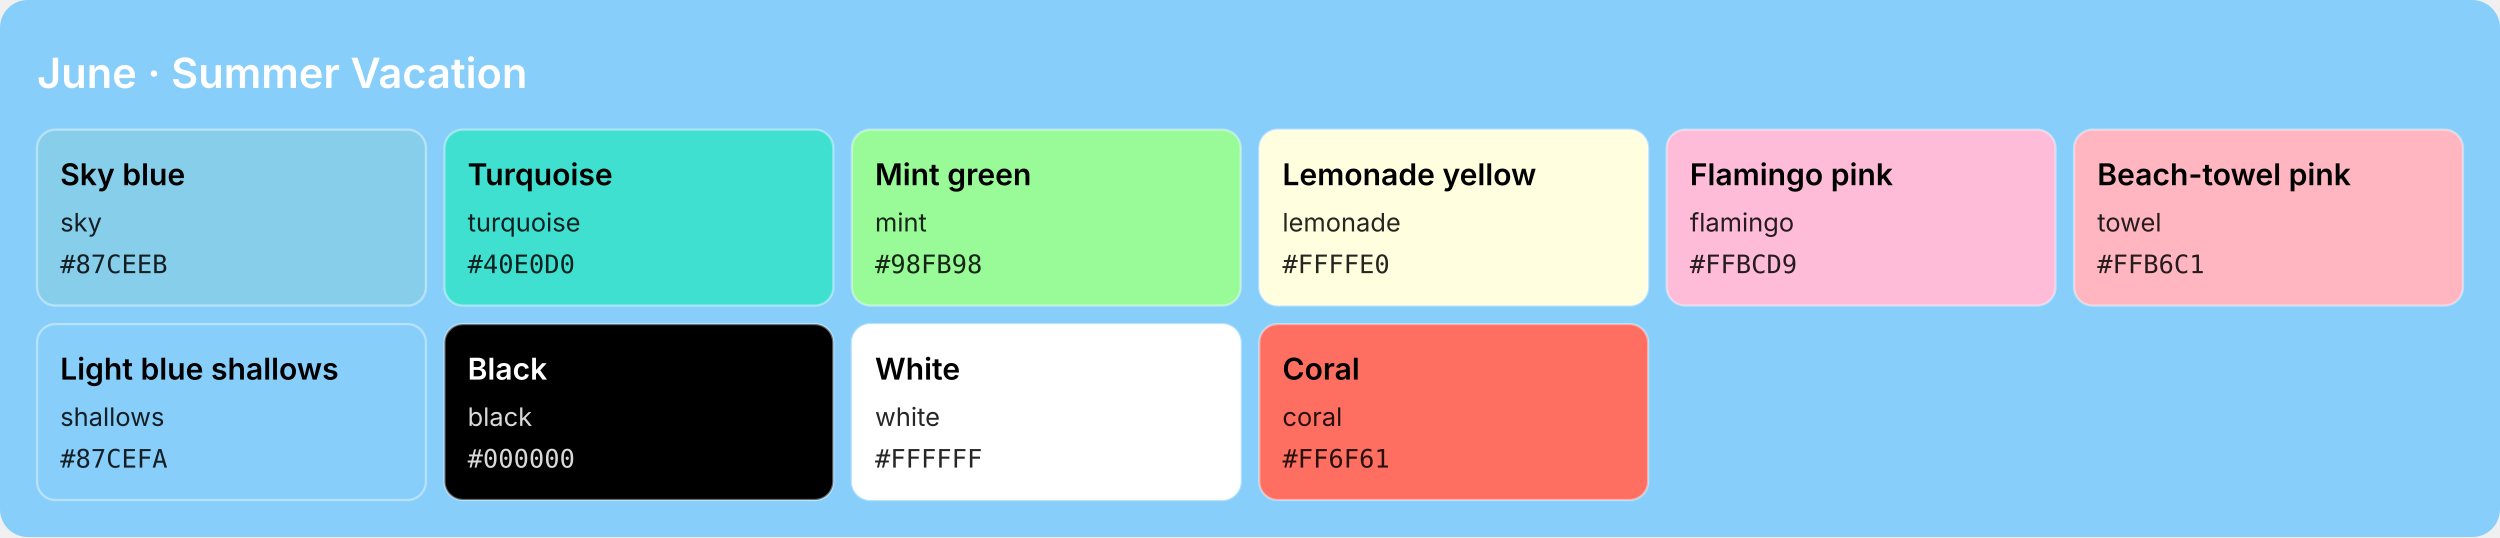
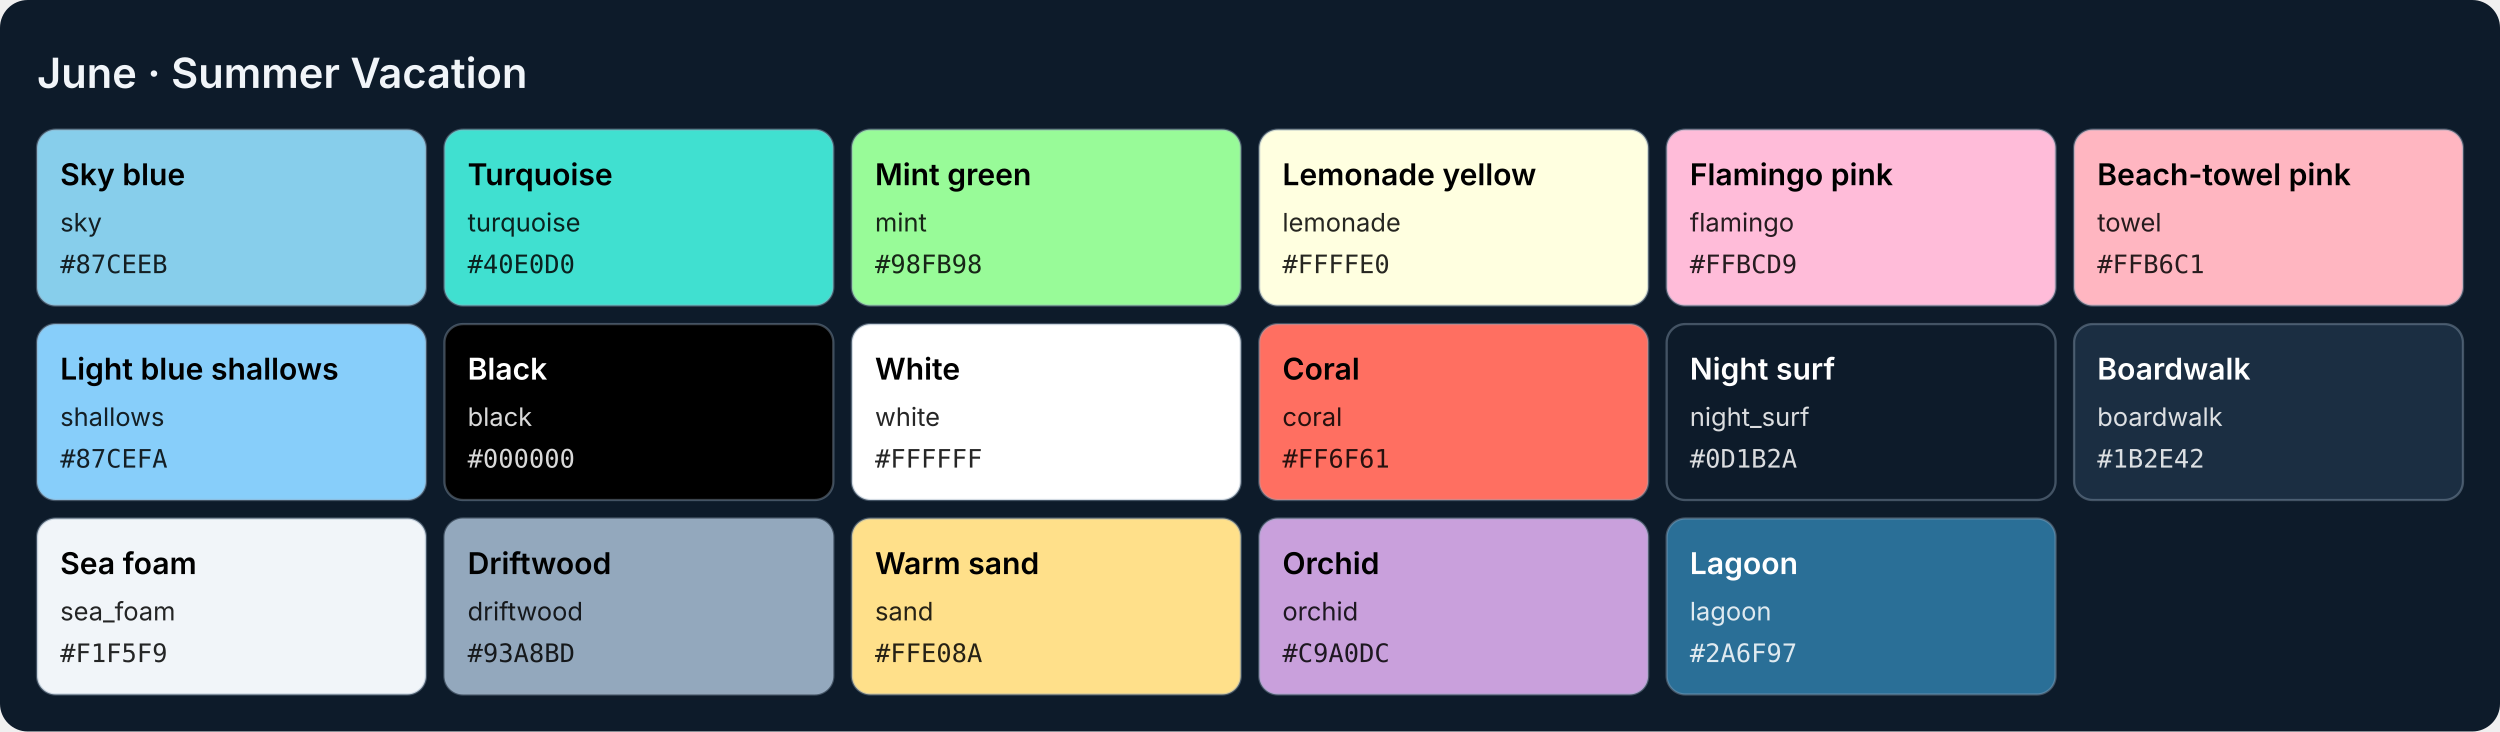
- <svg xmlns="http://www.w3.org/2000/svg" width="1080" height="232" viewBox="0 0 1080 232" font-family="system-ui, -apple-system, 'Segoe UI', sans-serif">
-   <rect width="1080" height="232" rx="12" fill="#87CEFA" />
-   <text x="16" y="38" font-size="18" font-weight="600" fill="#FFFFFF">June · Summer Vacation</text>
+ <svg xmlns="http://www.w3.org/2000/svg" width="1080" height="316" viewBox="0 0 1080 316" font-family="system-ui, -apple-system, 'Segoe UI', sans-serif">
+   <rect width="1080" height="316" rx="12" fill="#0D1B2A" />
+   <text x="16" y="38" font-size="18" font-weight="600" fill="#F1F5F9">June · Summer Vacation</text>
  <g transform="translate(16 56)">
-     <rect width="168" height="76" rx="8" fill="#87CEEB" stroke="#FFFFFF" stroke-opacity="0.4" />
+     <rect width="168" height="76" rx="8" fill="#87CEEB" stroke="#93A8BD" stroke-opacity="0.4" />
    <text x="10" y="24" font-size="13" font-weight="600" fill="#000000">Sky blue</text>
    <text x="10" y="44" font-size="11" fill="#000000" fill-opacity="0.85">sky</text>
    <text x="10" y="62" font-size="11" font-family="ui-monospace, Consolas, monospace" fill="#000000" fill-opacity="0.85">#87CEEB</text>
  </g>
  <g transform="translate(192 56)">
-     <rect width="168" height="76" rx="8" fill="#40E0D0" stroke="#FFFFFF" stroke-opacity="0.4" />
+     <rect width="168" height="76" rx="8" fill="#40E0D0" stroke="#93A8BD" stroke-opacity="0.4" />
    <text x="10" y="24" font-size="13" font-weight="600" fill="#000000">Turquoise</text>
    <text x="10" y="44" font-size="11" fill="#000000" fill-opacity="0.85">turquoise</text>
    <text x="10" y="62" font-size="11" font-family="ui-monospace, Consolas, monospace" fill="#000000" fill-opacity="0.85">#40E0D0</text>
  </g>
  <g transform="translate(368 56)">
-     <rect width="168" height="76" rx="8" fill="#98FB98" stroke="#FFFFFF" stroke-opacity="0.4" />
+     <rect width="168" height="76" rx="8" fill="#98FB98" stroke="#93A8BD" stroke-opacity="0.4" />
    <text x="10" y="24" font-size="13" font-weight="600" fill="#000000">Mint green</text>
    <text x="10" y="44" font-size="11" fill="#000000" fill-opacity="0.85">mint</text>
    <text x="10" y="62" font-size="11" font-family="ui-monospace, Consolas, monospace" fill="#000000" fill-opacity="0.85">#98FB98</text>
  </g>
  <g transform="translate(544 56)">
-     <rect width="168" height="76" rx="8" fill="#FFFFE0" stroke="#FFFFFF" stroke-opacity="0.4" />
+     <rect width="168" height="76" rx="8" fill="#FFFFE0" stroke="#93A8BD" stroke-opacity="0.4" />
    <text x="10" y="24" font-size="13" font-weight="600" fill="#000000">Lemonade yellow</text>
    <text x="10" y="44" font-size="11" fill="#000000" fill-opacity="0.85">lemonade</text>
    <text x="10" y="62" font-size="11" font-family="ui-monospace, Consolas, monospace" fill="#000000" fill-opacity="0.85">#FFFFE0</text>
  </g>
  <g transform="translate(720 56)">
-     <rect width="168" height="76" rx="8" fill="#FFBCD9" stroke="#FFFFFF" stroke-opacity="0.4" />
+     <rect width="168" height="76" rx="8" fill="#FFBCD9" stroke="#93A8BD" stroke-opacity="0.4" />
    <text x="10" y="24" font-size="13" font-weight="600" fill="#000000">Flamingo pink</text>
    <text x="10" y="44" font-size="11" fill="#000000" fill-opacity="0.85">flamingo</text>
    <text x="10" y="62" font-size="11" font-family="ui-monospace, Consolas, monospace" fill="#000000" fill-opacity="0.85">#FFBCD9</text>
  </g>
  <g transform="translate(896 56)">
-     <rect width="168" height="76" rx="8" fill="#FFB6C1" stroke="#FFFFFF" stroke-opacity="0.4" />
+     <rect width="168" height="76" rx="8" fill="#FFB6C1" stroke="#93A8BD" stroke-opacity="0.4" />
    <text x="10" y="24" font-size="13" font-weight="600" fill="#000000">Beach-towel pink</text>
    <text x="10" y="44" font-size="11" fill="#000000" fill-opacity="0.85">towel</text>
    <text x="10" y="62" font-size="11" font-family="ui-monospace, Consolas, monospace" fill="#000000" fill-opacity="0.85">#FFB6C1</text>
  </g>
  <g transform="translate(16 140)">
-     <rect width="168" height="76" rx="8" fill="#87CEFA" stroke="#FFFFFF" stroke-opacity="0.4" />
+     <rect width="168" height="76" rx="8" fill="#87CEFA" stroke="#93A8BD" stroke-opacity="0.4" />
    <text x="10" y="24" font-size="13" font-weight="600" fill="#000000">Light blue shallows</text>
    <text x="10" y="44" font-size="11" fill="#000000" fill-opacity="0.85">shallows</text>
    <text x="10" y="62" font-size="11" font-family="ui-monospace, Consolas, monospace" fill="#000000" fill-opacity="0.85">#87CEFA</text>
  </g>
  <g transform="translate(192 140)">
-     <rect width="168" height="76" rx="8" fill="#000000" stroke="#FFFFFF" stroke-opacity="0.4" />
+     <rect width="168" height="76" rx="8" fill="#000000" stroke="#93A8BD" stroke-opacity="0.4" />
    <text x="10" y="24" font-size="13" font-weight="600" fill="#FFFFFF">Black</text>
    <text x="10" y="44" font-size="11" fill="#FFFFFF" fill-opacity="0.85">black</text>
    <text x="10" y="62" font-size="11" font-family="ui-monospace, Consolas, monospace" fill="#FFFFFF" fill-opacity="0.85">#000000</text>
  </g>
  <g transform="translate(368 140)">
-     <rect width="168" height="76" rx="8" fill="#FFFFFF" stroke="#FFFFFF" stroke-opacity="0.4" />
+     <rect width="168" height="76" rx="8" fill="#FFFFFF" stroke="#93A8BD" stroke-opacity="0.4" />
    <text x="10" y="24" font-size="13" font-weight="600" fill="#000000">White</text>
    <text x="10" y="44" font-size="11" fill="#000000" fill-opacity="0.85">white</text>
    <text x="10" y="62" font-size="11" font-family="ui-monospace, Consolas, monospace" fill="#000000" fill-opacity="0.85">#FFFFFF</text>
  </g>
  <g transform="translate(544 140)">
-     <rect width="168" height="76" rx="8" fill="#FF6F61" stroke="#FFFFFF" stroke-opacity="0.4" />
+     <rect width="168" height="76" rx="8" fill="#FF6F61" stroke="#93A8BD" stroke-opacity="0.4" />
    <text x="10" y="24" font-size="13" font-weight="600" fill="#000000">Coral</text>
    <text x="10" y="44" font-size="11" fill="#000000" fill-opacity="0.85">coral</text>
    <text x="10" y="62" font-size="11" font-family="ui-monospace, Consolas, monospace" fill="#000000" fill-opacity="0.85">#FF6F61</text>
  </g>
+   <g transform="translate(720 140)">
+     <rect width="168" height="76" rx="8" fill="#0D1B2A" stroke="#93A8BD" stroke-opacity="0.4" />
+     <text x="10" y="24" font-size="13" font-weight="600" fill="#FFFFFF">Night surf</text>
+     <text x="10" y="44" font-size="11" fill="#FFFFFF" fill-opacity="0.85">night_surf</text>
+     <text x="10" y="62" font-size="11" font-family="ui-monospace, Consolas, monospace" fill="#FFFFFF" fill-opacity="0.85">#0D1B2A</text>
+   </g>
+   <g transform="translate(896 140)">
+     <rect width="168" height="76" rx="8" fill="#1B2E42" stroke="#93A8BD" stroke-opacity="0.4" />
+     <text x="10" y="24" font-size="13" font-weight="600" fill="#FFFFFF">Boardwalk</text>
+     <text x="10" y="44" font-size="11" fill="#FFFFFF" fill-opacity="0.85">boardwalk</text>
+     <text x="10" y="62" font-size="11" font-family="ui-monospace, Consolas, monospace" fill="#FFFFFF" fill-opacity="0.85">#1B2E42</text>
+   </g>
+   <g transform="translate(16 224)">
+     <rect width="168" height="76" rx="8" fill="#F1F5F9" stroke="#93A8BD" stroke-opacity="0.4" />
+     <text x="10" y="24" font-size="13" font-weight="600" fill="#000000">Sea foam</text>
+     <text x="10" y="44" font-size="11" fill="#000000" fill-opacity="0.85">sea_foam</text>
+     <text x="10" y="62" font-size="11" font-family="ui-monospace, Consolas, monospace" fill="#000000" fill-opacity="0.85">#F1F5F9</text>
+   </g>
+   <g transform="translate(192 224)">
+     <rect width="168" height="76" rx="8" fill="#93A8BD" stroke="#93A8BD" stroke-opacity="0.4" />
+     <text x="10" y="24" font-size="13" font-weight="600" fill="#000000">Driftwood</text>
+     <text x="10" y="44" font-size="11" fill="#000000" fill-opacity="0.85">driftwood</text>
+     <text x="10" y="62" font-size="11" font-family="ui-monospace, Consolas, monospace" fill="#000000" fill-opacity="0.85">#93A8BD</text>
+   </g>
+   <g transform="translate(368 224)">
+     <rect width="168" height="76" rx="8" fill="#FFE08A" stroke="#93A8BD" stroke-opacity="0.4" />
+     <text x="10" y="24" font-size="13" font-weight="600" fill="#000000">Warm sand</text>
+     <text x="10" y="44" font-size="11" fill="#000000" fill-opacity="0.85">sand</text>
+     <text x="10" y="62" font-size="11" font-family="ui-monospace, Consolas, monospace" fill="#000000" fill-opacity="0.85">#FFE08A</text>
+   </g>
+   <g transform="translate(544 224)">
+     <rect width="168" height="76" rx="8" fill="#C9A0DC" stroke="#93A8BD" stroke-opacity="0.4" />
+     <text x="10" y="24" font-size="13" font-weight="600" fill="#000000">Orchid</text>
+     <text x="10" y="44" font-size="11" fill="#000000" fill-opacity="0.85">orchid</text>
+     <text x="10" y="62" font-size="11" font-family="ui-monospace, Consolas, monospace" fill="#000000" fill-opacity="0.85">#C9A0DC</text>
+   </g>
+   <g transform="translate(720 224)">
+     <rect width="168" height="76" rx="8" fill="#2A6F97" stroke="#93A8BD" stroke-opacity="0.4" />
+     <text x="10" y="24" font-size="13" font-weight="600" fill="#FFFFFF">Lagoon</text>
+     <text x="10" y="44" font-size="11" fill="#FFFFFF" fill-opacity="0.85">lagoon</text>
+     <text x="10" y="62" font-size="11" font-family="ui-monospace, Consolas, monospace" fill="#FFFFFF" fill-opacity="0.85">#2A6F97</text>
+   </g>
</svg>
